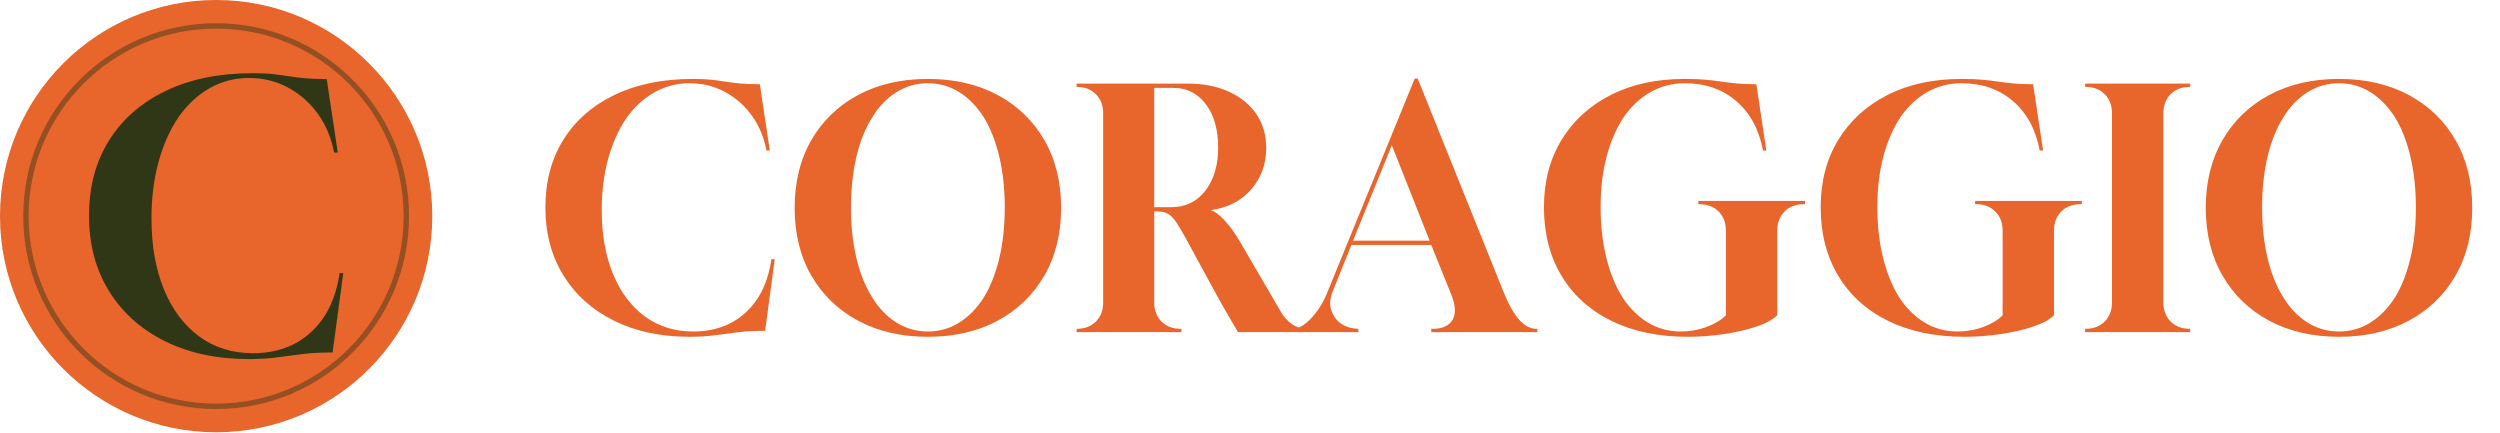
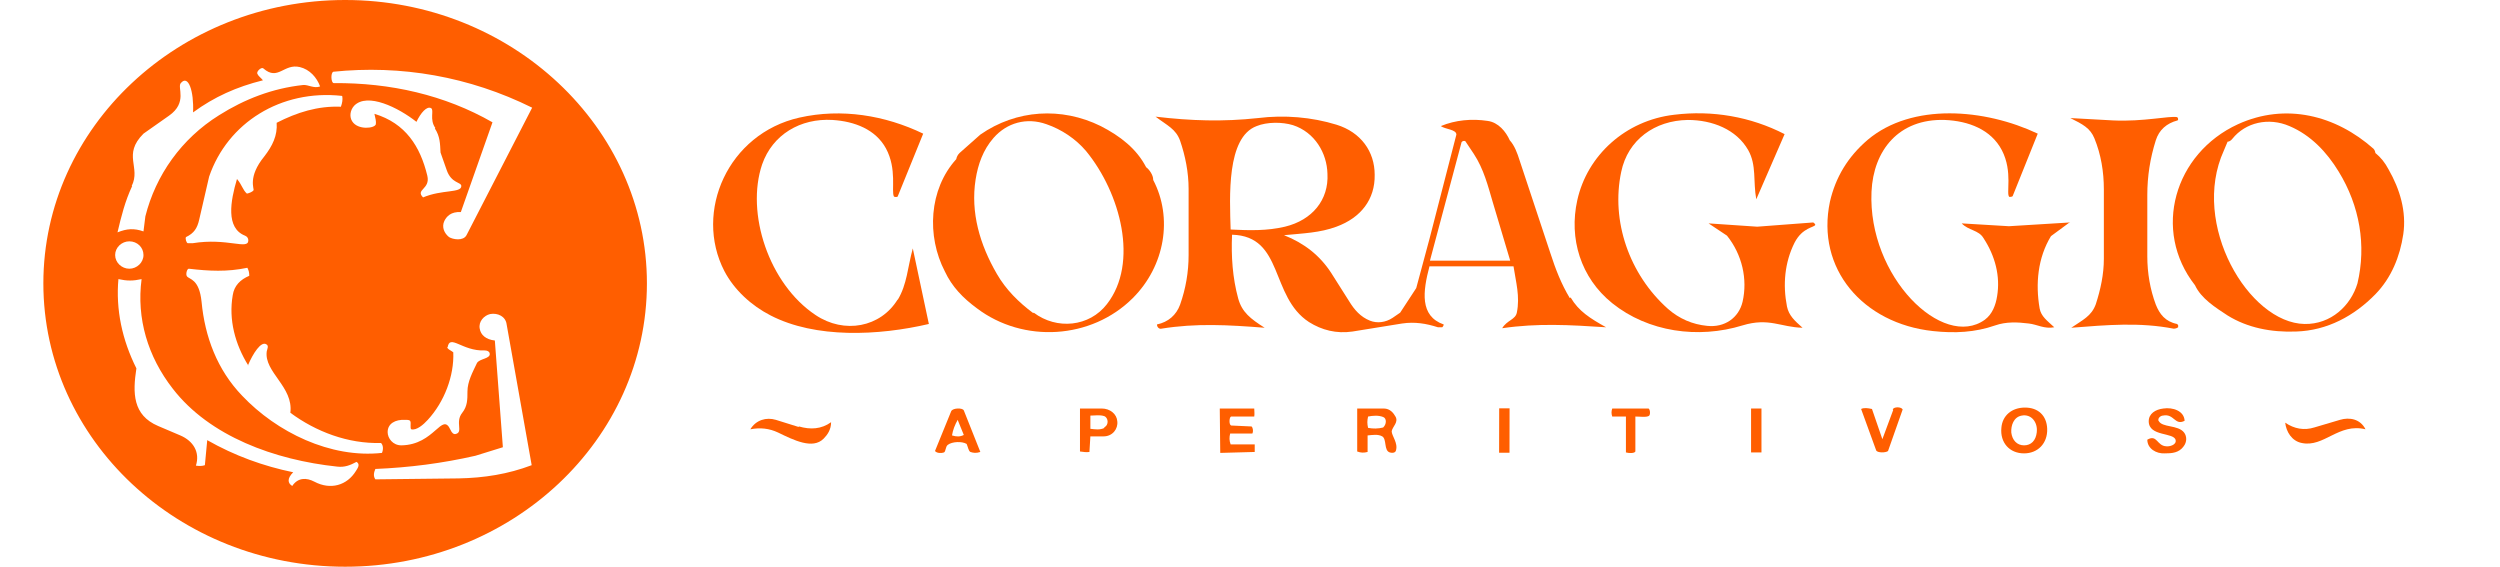
- <svg xmlns="http://www.w3.org/2000/svg" viewBox="0 0 694 120" role="img" aria-labelledby="t">
-   <circle cx="60" cy="60" r="60" fill="#E8652B" />
-   <circle cx="60" cy="60" r="52.8" fill="none" stroke="#303717" stroke-width="1.50" stroke-opacity=".45" />
-   <path d="M69.08 99.68L69.08 99.68Q55.82 99.68 45.82 94.73Q35.83 89.78 30.27 80.81Q24.71 71.83 24.71 59.90L24.71 59.90Q24.71 47.86 30.27 38.99Q35.83 30.11 46.03 25.22Q56.23 20.32 70.20 20.32L70.20 20.32Q73.57 20.32 75.81 20.58Q78.05 20.83 79.99 21.14Q81.93 21.44 84.43 21.70Q86.93 21.95 90.70 21.95L90.70 21.95L93.76 42.35L92.74 42.35Q91.62 36.34 88.31 31.69Q84.99 27.05 80.04 24.35Q75.10 21.65 69.08 21.65L69.08 21.65Q63.16 21.65 58.16 24.50Q53.17 27.36 49.60 32.46L49.60 32.46Q46.03 37.66 44.04 44.85Q42.05 52.04 42.05 60.61L42.05 60.61Q42.05 71.93 45.52 80.35Q48.98 88.76 55.31 93.41Q61.63 98.05 70.20 98.05L70.20 98.05Q79.99 98.05 86.37 92.18Q92.74 86.32 94.27 75.81L94.27 75.81L95.29 75.81L92.33 97.84Q87.54 97.84 83.87 98.30Q80.20 98.76 76.78 99.22Q73.36 99.68 69.08 99.68Z" fill="#303717" />
-   <path d="M191.42 93.49L191.42 93.49Q179.46 93.49 170.45 89.03Q161.43 84.56 156.42 76.47Q151.40 68.37 151.40 57.61L151.40 57.61Q151.40 46.75 156.42 38.75Q161.43 30.74 170.63 26.33Q179.83 21.91 192.44 21.91L192.44 21.91Q195.47 21.91 197.50 22.14Q199.52 22.37 201.27 22.65Q203.02 22.92 205.27 23.15Q207.52 23.38 210.93 23.38L210.93 23.38L213.69 41.78L212.77 41.78Q211.76 36.36 208.77 32.17Q205.78 27.98 201.31 25.55Q196.85 23.11 191.42 23.11L191.42 23.11Q186.09 23.11 181.58 25.68Q177.07 28.26 173.85 32.86L173.85 32.86Q170.63 37.55 168.84 44.04Q167.04 50.52 167.04 58.25L167.04 58.25Q167.04 68.46 170.17 76.05Q173.30 83.64 179.00 87.83Q184.71 92.02 192.44 92.02L192.44 92.02Q201.27 92.02 207.02 86.73Q212.77 81.44 214.15 71.96L214.15 71.96L215.07 71.96L212.40 91.83Q208.08 91.83 204.76 92.25Q201.45 92.66 198.37 93.07Q195.29 93.49 191.42 93.49ZM257.57 93.49L257.57 93.49Q246.53 93.49 238.21 89.03Q229.88 84.56 225.23 76.51Q220.59 68.46 220.59 57.70L220.59 57.70Q220.59 46.94 225.23 38.89Q229.88 30.84 238.21 26.37Q246.53 21.91 257.57 21.91L257.57 21.91Q268.61 21.91 276.94 26.37Q285.26 30.84 289.91 38.89Q294.56 46.94 294.56 57.70L294.56 57.70Q294.56 68.46 289.91 76.51Q285.26 84.56 276.94 89.03Q268.61 93.49 257.57 93.49ZM257.57 92.02L257.57 92.02Q262.36 92.02 266.31 89.53Q270.27 87.05 273.12 82.54L273.12 82.54Q275.88 78.03 277.40 71.68Q278.92 65.34 278.92 57.61L278.92 57.61Q278.92 49.88 277.40 43.49Q275.88 37.09 273.12 32.58L273.12 32.58Q270.27 28.08 266.31 25.59Q262.36 23.11 257.57 23.11L257.57 23.11Q252.79 23.11 248.83 25.59Q244.88 28.08 242.12 32.58L242.12 32.58Q239.26 37.09 237.75 43.49Q236.23 49.88 236.23 57.61L236.23 57.61Q236.23 65.34 237.75 71.68Q239.26 78.03 242.12 82.54L242.12 82.54Q244.88 87.05 248.83 89.53Q252.79 92.02 257.57 92.02ZM327.95 92.20L298.88 92.20L298.88 91.28Q302.19 91.28 304.22 89.26Q306.24 87.23 306.24 83.92L306.24 83.92L306.24 31.48Q306.24 28.17 304.22 26.14Q302.19 24.12 298.88 24.12L298.88 24.12L298.88 23.20L329.61 23.20Q336.23 23.20 341.15 25.45Q346.08 27.71 348.79 31.71Q351.50 35.71 351.50 41.05L351.50 41.05Q351.50 47.76 347.36 52.55Q343.22 57.33 336.14 58.34L336.14 58.34Q337.70 58.80 339.87 61.10Q342.03 63.40 344.05 66.81L344.05 66.81L355.64 86.68Q356.93 88.80 358.73 90.04Q360.52 91.28 362.73 91.28L362.73 91.28L362.73 92.20L343.68 92.20Q342.40 90.08 340.97 87.60Q339.54 85.12 338.35 83.00L338.35 83.00L329.33 66.44Q327.68 63.40 326.53 61.70Q325.38 60.00 324.23 59.36Q323.08 58.71 321.33 58.71L321.33 58.71L320.41 58.71L320.41 83.92Q320.41 87.23 322.43 89.26Q324.46 91.28 327.77 91.28L327.77 91.28L327.95 91.28L327.95 92.20ZM320.41 24.40L320.41 57.52L325.10 57.52Q331.08 57.52 334.62 52.92Q338.16 48.32 338.16 40.96L338.16 40.96Q338.16 33.50 334.76 28.95Q331.36 24.40 325.74 24.40L325.74 24.40L320.41 24.40ZM377.08 92.20L359.14 92.20L359.14 91.28Q360.89 91.10 362.68 89.58Q364.48 88.06 366.04 85.76Q367.60 83.46 368.43 81.25L368.43 81.25L392.72 21.82L393.55 21.82L417.47 81.25Q421.52 91.28 426.48 91.28L426.48 91.28L426.76 91.28L426.76 92.20L397.32 92.20L397.32 91.28L397.69 91.28Q401.83 91.28 403.25 88.75Q404.68 86.22 402.84 81.71L402.84 81.71L397.32 68.00L375.15 68.00L370.00 80.79Q368.34 84.75 370.41 87.92Q372.48 91.10 377.08 91.28L377.08 91.28L377.08 92.20ZM386.37 40.31L375.61 66.81L396.86 66.81L386.37 40.31ZM468.53 93.49L468.53 93.49Q456.29 93.49 447.32 89.07Q438.35 84.66 433.48 76.56Q428.60 68.46 428.60 57.52L428.60 57.52Q428.60 46.84 433.48 38.84Q438.35 30.84 447.14 26.37Q455.92 21.91 467.70 21.91L467.70 21.91Q471.29 21.91 473.63 22.14Q475.98 22.37 477.82 22.65Q479.66 22.92 481.91 23.15Q484.17 23.38 487.57 23.38L487.57 23.38L490.33 41.78L489.41 41.78Q487.76 33.04 482.01 28.08Q476.26 23.11 467.70 23.11L467.70 23.11Q462.46 23.11 458.13 25.59Q453.81 28.08 450.77 32.49L450.77 32.49Q447.74 37.00 446.03 43.35Q444.33 49.70 444.33 57.42L444.33 57.42Q444.33 65.24 445.94 71.64Q447.55 78.03 450.40 82.54L450.40 82.54Q453.35 87.05 457.44 89.53Q461.54 92.02 466.60 92.02L466.60 92.02Q470.37 92.02 473.82 90.73Q477.27 89.44 479.11 87.51L479.11 87.51L479.11 64.05Q479.11 60.74 477.08 58.71Q475.06 56.69 471.75 56.69L471.75 56.69L471.47 56.69L471.47 55.77L501.10 55.77L501.10 56.69L500.73 56.69Q497.42 56.69 495.39 58.71Q493.37 60.74 493.37 64.05L493.37 64.05L493.37 87.51Q491.53 89.35 487.53 90.68Q483.52 92.02 478.51 92.75Q473.50 93.49 468.53 93.49ZM545.35 93.49L545.35 93.49Q533.11 93.49 524.14 89.07Q515.17 84.66 510.30 76.56Q505.42 68.46 505.42 57.52L505.42 57.52Q505.42 46.84 510.30 38.84Q515.17 30.84 523.96 26.37Q532.74 21.91 544.52 21.91L544.52 21.91Q548.11 21.91 550.45 22.14Q552.80 22.37 554.64 22.65Q556.48 22.92 558.73 23.15Q560.99 23.38 564.39 23.38L564.39 23.38L567.15 41.78L566.23 41.78Q564.58 33.04 558.83 28.08Q553.08 23.11 544.52 23.11L544.52 23.11Q539.28 23.11 534.95 25.59Q530.63 28.08 527.59 32.49L527.59 32.49Q524.56 37.00 522.85 43.35Q521.15 49.70 521.15 57.42L521.15 57.42Q521.15 65.24 522.76 71.64Q524.37 78.03 527.22 82.54L527.22 82.54Q530.17 87.05 534.26 89.53Q538.36 92.02 543.42 92.02L543.42 92.02Q547.19 92.02 550.64 90.73Q554.09 89.44 555.93 87.51L555.93 87.51L555.93 64.05Q555.93 60.74 553.90 58.71Q551.88 56.69 548.57 56.69L548.57 56.69L548.29 56.69L548.29 55.77L577.92 55.77L577.92 56.69L577.55 56.69Q574.24 56.69 572.21 58.71Q570.19 60.74 570.19 64.05L570.19 64.05L570.19 87.51Q568.35 89.35 564.35 90.68Q560.34 92.02 555.33 92.75Q550.32 93.49 545.35 93.49ZM608 92.20L578.84 92.20L578.84 91.28L578.93 91.28Q582.24 91.28 584.26 89.26Q586.29 87.23 586.29 83.92L586.29 83.92L586.29 31.48Q586.29 28.17 584.26 26.14Q582.24 24.12 578.93 24.12L578.93 24.12L578.84 24.12L578.84 23.20L608 23.20L608 24.12L607.91 24.12Q604.60 24.12 602.57 26.14Q600.55 28.17 600.55 31.48L600.55 31.48L600.55 83.92Q600.55 87.23 602.57 89.26Q604.60 91.28 607.91 91.28L607.91 91.28L608 91.28L608 92.20ZM649.31 93.49L649.31 93.49Q638.27 93.49 629.94 89.03Q621.62 84.56 616.97 76.51Q612.32 68.46 612.32 57.70L612.32 57.70Q612.32 46.94 616.97 38.89Q621.62 30.84 629.94 26.37Q638.27 21.91 649.31 21.91L649.31 21.91Q660.35 21.91 668.67 26.37Q677 30.84 681.65 38.89Q686.29 46.94 686.29 57.70L686.29 57.70Q686.29 68.46 681.65 76.51Q677 84.56 668.67 89.03Q660.35 93.49 649.31 93.49ZM649.31 92.02L649.31 92.02Q654.09 92.02 658.05 89.53Q662.00 87.05 664.86 82.54L664.86 82.54Q667.62 78.03 669.13 71.68Q670.65 65.34 670.65 57.61L670.65 57.61Q670.65 49.88 669.13 43.49Q667.62 37.09 664.86 32.58L664.86 32.58Q662.00 28.08 658.05 25.59Q654.09 23.11 649.31 23.11L649.31 23.11Q644.52 23.11 640.57 25.59Q636.61 28.08 633.85 32.58L633.85 32.58Q631 37.09 629.48 43.49Q627.96 49.88 627.96 57.61L627.96 57.61Q627.96 65.34 629.48 71.68Q631 78.03 633.85 82.54L633.85 82.54Q636.61 87.05 640.57 89.53Q644.52 92.02 649.31 92.02Z" fill="#E8652B" />
+ <svg xmlns="http://www.w3.org/2000/svg" id="Capa_1" width="186.6mm" height="42.3mm" version="1.1" viewBox="0 0 529 120" role="img" aria-labelledby="t">
+   <defs>
+     <style>
+       .st0 {
+         fill: #ff5e00;
+       }
+     </style>
+   </defs>
+   <g>
+     <path class="st0" d="M260.3,91.8h4.7c.3-.6,0-1.5-.2-1.5l-4.3-.2c-.5-.2-.4-1.8,0-1.9h4.9c.1-.6,0-1.1,0-1.7h-7.3c0,0,.1,9.4.1,9.4l7.3-.2v-1.6s-5.1,0-5.1,0c-.3-.8-.3-1.5-.1-2.3Z" />
+     <path class="st0" d="M456.9,89.2c-.3-.7.5-1.2.9-1.2,2.4-.5,2.5,2.2,4.6,1.1-.1-2.1-2.5-2.9-4.5-2.6-1.7.2-3.1,1.1-3.1,2.7,0,3.3,5.4,2.3,5.7,4,.2,1-1.3,1.4-2,1.3-2-.1-1.9-2.6-4-1.4,0,1.9,1.9,3,3.7,2.9,1.5,0,3-.1,4-1.5.7-.9.7-2.1.1-2.9-1.3-1.7-4.7-1-5.4-2.5Z" />
+     <path class="st0" d="M168.9,90.4l-4.8-1.5c-2-.6-4.2,0-5.4,2,2.1-.4,4-.2,5.9.7,3.3,1.6,7.3,3.6,9.6,1.3.8-.8,1.6-1.9,1.6-3.5-2.1,1.5-4.4,1.6-6.8.9Z" />
+     <path class="st0" d="M495.3,88.9l-5.4,1.6c-2.2.7-4.3.3-6.2-1,.2,1.9,1.4,3.9,3.5,4.3,4.7,1,7.8-4.3,13.5-2.9-1.1-2.2-3.4-2.6-5.4-2Z" />
+     <path class="st0" d="M400.7,86.8l-2.3,6.2-2.2-6.4c-.9-.2-1.7-.3-2.3,0l3.2,8.8c.3.5,2,.5,2.5.1l3.1-8.8c-.3-.6-1.9-.6-2.1,0Z" />
+     <path class="st0" d="M341.2,86.5c-.2.6-.2,1.1,0,1.7h2.9c0,.1,0,7.6,0,7.6.7.2,1.8.2,2-.2v-7.4c1.2,0,2.1.2,2.8-.1.4-.1.4-1.3,0-1.6h-7.8Z" />
+     <rect class="st0" x="313.9" y="90" width="9.4" height="2.2" transform="translate(226.7 409.6) rotate(-89.9)" />
+     <rect class="st0" x="370.6" y="86.5" width="2.2" height="9.3" />
+     <path class="st0" d="M383.8,47.1l-11.9.9-10.3-.7,3.9,2.6c3.2,4,4.4,9.2,3.3,14-.8,3.4-3.8,5.5-7.5,5.1-3.1-.3-5.9-1.5-8.3-3.6-8.2-7.3-12.1-18.6-9.9-29,1.4-6.8,7.1-10.9,14.1-11,5.2,0,10.3,2,12.8,6.4,1.8,3.2,1,6.6,1.7,10.4l6-13.8c-7.2-3.7-15.3-5.1-23.4-4.1-10.3,1.2-18.4,8.6-20.5,18.1-1.8,8.1.7,16.4,7.4,21.8,7.6,6.1,18.2,7.6,27.6,4.7,5.6-1.7,8.1.4,12.7.5-1.7-1.5-2.9-2.6-3.3-4.5-.9-4.6-.5-9.3,1.6-13.5,1.7-3.3,4.2-3.2,4.4-3.8,0-.1-.3-.5-.5-.5Z" />
+     <path class="st0" d="M438.2,47.1l-13,.8-10-.6c1.4,1.5,3.6,1.4,4.6,3.1,2.5,3.8,3.6,8.1,2.9,12.3-.3,1.9-1,3.8-2.6,5-8.9,6.4-24.8-9.1-24-27.1.4-8.8,5.8-15.5,15.5-15.2,5,.2,9.8,2,12.1,6.4,2.4,4.6.8,9.4,1.6,9.9.1,0,.6,0,.7-.2l5.3-13.2c-11.2-5.3-26.6-6.6-36,1.3-4.2,3.6-6.8,7.9-8,13.1-3,14.2,7,25.8,21.8,27.4,4.6.5,8.9.3,13.2-1.2,2.3-.8,4.7-.7,7.1-.4,1.8.2,3.3,1.2,5.4.8-1.5-1.4-2.8-2.3-3.1-4-.9-5.2-.4-10.7,2.4-15.3l3.8-2.8Z" />
+     <path class="st0" d="M189.9,63.4c-3.6,5.9-11.3,7.4-17.4,3.3-9.9-6.6-14.8-21.6-11.3-31.9,2.2-6.3,8.1-9.8,14.9-9.4,4.7.3,9.1,2,11.3,6,2.4,4.4,1.1,9.1,1.7,10.2,0,.1.7.2.8,0l5.4-13.3c-8.1-3.9-17.3-5.4-26.2-3.4-15.1,3.4-22.4,19.9-15.9,32.5,2.1,4,5.7,7.3,9.8,9.4,9.5,4.9,22.8,4.3,33.5,1.8l-3.4-16c-1.1,4-1.2,7.6-3.2,10.9Z" />
+     <path class="st0" d="M461,69.2c0-.1.2-.3-.2-.6-2.5-.5-3.7-2.1-4.5-4.1-1.2-3.2-1.8-6.7-1.8-10.2v-13c0-4,.6-7.8,1.8-11.6.7-2.2,2.3-3.6,4.6-4.2.3-.2,0-.7-.1-.7-1.7-.3-7.1,1-13.5.7l-9.1-.5c2.6,1.3,4.2,2.1,5.1,4.3,1.4,3.4,2,7.1,2,10.8v14.7c0,3.3-.7,6.5-1.7,9.6-.9,2.5-2.7,3.3-5.2,5,7.6-.6,14.5-1.2,21.7.2.4,0,.9-.2,1-.4Z" />
+     <path class="st0" d="M332.2,63.1c-1.8-3-3-6.1-4.1-9.5l-6.5-19.6c-.5-1.6-1.1-3.2-2.1-4.3-.8-1.8-2.4-3.8-4.7-4.1-3.3-.5-6.8-.2-9.9,1.1,1,.7,3.3.7,3.3,1.8l-5.7,22.1-2.8,10.4-3.4,5.2-1.6,1.1c-1.5,1-3.3,1.2-4.8.6-2-.8-3.3-2.3-4.4-4.1l-3.8-6c-2.4-3.7-5.7-6.3-10-8,4.1-.4,7.6-.5,11.1-1.8,5.2-1.9,8.2-5.8,8.1-11,0-4.9-2.9-9-8.1-10.6-5.2-1.6-11-2.1-16.6-1.4-7.4.8-14.1.6-21.7-.3,2.5,1.9,4.3,2.6,5.2,5.1,1.1,3.2,1.8,6.7,1.8,10.2v14c0,3.6-.6,7.1-1.8,10.5-.8,2.2-2.5,3.7-4.9,4.2,0,.6.5,1,.9.9,7.4-1.2,14.2-.8,21.9-.2-3-1.9-4.8-3.3-5.6-6.2-1.2-4.4-1.5-8.9-1.3-13.5,11,.3,8,13.1,16.3,18.5,2.7,1.7,5.8,2.5,9.2,2l10.5-1.7c2.7-.4,5.1,0,7.6.8h.8c.2.1.5-.6.4-.6-5.1-1.8-4.4-7-3-12.3h17.8c.5,3.3,1.4,6.4.7,9.8-.3,1.5-2.1,1.6-3.1,3.3,7.5-1.1,14.3-.7,22-.2-3.4-1.9-5.8-3.4-7.5-6.3ZM260.4,48.6c-.2-6.9-.9-19.5,5.5-21.9,2.2-.9,5.4-.9,7.7-.2,4.6,1.5,7.2,5.9,7.3,10.3.3,5.5-3.2,9.8-9,11.2-3.8.9-7.5.8-11.5.6ZM309.3,30.1c.2-.3.6-.3.8-.2l1.8,2.7c2.1,3.2,3,6.8,4,10.2l3.7,12.4h-17s6.7-25.1,6.7-25.1Z" />
+     <path class="st0" d="M244,38c0-.9-.8-2.1-1.5-2.6-2-3.9-5.5-6.6-9.6-8.7-8.3-4.1-17.9-3.5-25.5,1.8l-4.4,3.9c-.4.4-.6.8-.7,1.3-5.8,6.4-6.3,16.3-2.4,23.8,1.5,3.2,3.8,5.6,6.8,7.8,9.8,7.4,24.2,6.6,33-2.2,6.8-6.8,8.5-17,4.3-25ZM218.6,66.3c-3.1-2.3-5.8-5-7.7-8.3-3.6-6.2-5.6-13-4.5-20,.5-3.2,1.6-6.3,3.8-8.8,2.8-3.2,7-4.4,11.2-2.9,3.2,1.1,6.2,3.1,8.4,5.7,7.3,8.9,11.2,23.7,4.4,32.4-3.7,4.8-10.6,5.5-15.5,1.8Z" />
+     <path class="st0" d="M502.8,32.5c0-.2-.1-.7-.4-1-8-7.1-18.6-9.8-28.7-5.2-13.5,6.2-18.2,22.5-9.1,34.1,1.3,2.8,4.3,4.7,6.9,6.4,4.2,2.6,9.2,3.6,14.5,3.4,6.6-.2,12.3-3.3,16.8-7.9,3.4-3.5,5.2-8,5.9-12.7.7-4.8-.7-9.5-3.1-13.7-.8-1.5-1.6-2.5-2.8-3.5ZM468.4,41.2v1.9c0-.6,0-1.2,0-1.9ZM487.8,68.6c-11.8-.2-24.2-21.1-17.1-36.7l.8-1.9c.3,0,.7-.2,1-.6,2.8-3.5,7.7-4.6,12.1-2.7,4.5,1.9,7.9,5.5,10.4,9.6,4.5,7.3,5.9,15.7,4,23.7-1.4,4.7-5.6,8.7-11.2,8.6Z" />
+     <path class="st0" d="M295.3,88.2c-.4-.7-1.1-1.7-2.5-1.7h-5.6s0,9.1,0,9.1c.8.3,1.4.3,2.2.1v-3.5c1.1-.1,2.2-.3,3.1.2,1,.6.3,3,1.6,3.4.7.2,1.2,0,1.3-.4.5-1.6-.9-3.1-.9-4.1.2-1,1.5-1.9.8-3.1ZM292.8,90.5c-1.2.3-2.2.3-3.3.1-.2-.9-.2-1.5,0-2.4,1-.2,2.2-.3,3.2.1.8.3.7,1.6,0,2.2Z" />
+     <path class="st0" d="M428.6,86.3c-2.8,0-4.8,1.7-5,4.3-.3,3.1,1.7,5.4,4.8,5.4,2.9,0,5-2.1,4.9-5.2-.1-2.8-1.9-4.5-4.7-4.5ZM431.1,91.5c-.2,1.8-1.2,2.8-2.7,2.8-1.5,0-2.5-1.1-2.7-2.7-.1-1.5.5-3.3,2.2-3.6,2.1-.4,3.4,1.5,3.2,3.4Z" />
+     <path class="st0" d="M201.3,86.9l-3.5,8.6c.4.5,1.4.5,1.9.3.4-.2.3-1.2.8-1.6.9-.7,3-.8,4-.2.3.7.4,1.5.8,1.7.6.2,1.2.3,2.1,0l-3.5-8.8c-.3-.6-2.3-.5-2.6.1ZM201.4,92.2c.2-1.2.6-2.2,1.2-3.3l1.3,3.2c-.8.4-1.5.4-2.5.1Z" />
+     <path class="st0" d="M233.2,86.5h-4.7c0,.1,0,9.1,0,9.1.8.1,1.3.2,2,.1l.2-3.3h2.8c1.9,0,3.1-1.6,2.9-3.2-.1-1.5-1.5-2.7-3.3-2.7ZM233.7,90.6c-1,.5-2,.3-3,.2v-2.8c1,0,1.9-.2,2.9.1.9.3,1.1,1.9,0,2.4Z" />
+   </g>
+   <path class="st0" d="M72.9,120c35.3,0,63.9-26.9,63.9-60S108.1,0,72.9,0,9,26.9,9,60s28.6,60,63.9,60ZM52.3,77.4c1.1-2.6,2.8-5.2,3.9-4.5.6.3.2,1,.1,1.5-.6,4.4,5.7,7.5,5,13,5.4,4,12.2,6.6,19.2,6.4.5.5.5,1.4.2,2.1-10.9,1.2-22.3-4.4-29.6-12.1-5.3-5.5-7.9-12.5-8.6-19.9-.5-4.9-2.6-4.7-3.1-5.4-.3-.4,0-1.6.4-1.6,4.3.5,8.1.7,12.4-.2.3.6.4,1,.4,1.7-1.9.8-3.2,2.1-3.5,4.1-.9,5.2.5,10.4,3.3,14.9ZM91.9,27.2c1.1,1.7,1.1,3.2,1.2,5.1l1.3,3.7c1,2.9,3.1,2.5,3.1,3.4,0,1.5-4.1.7-8.1,2.4-1.7-1.7,1.6-1.7.9-4.6-1.5-6.2-4.6-11.1-11.2-13.1.2.9.4,1.6.3,2.2-.2.9-3.8,1.3-5-.6-.6-.9-.5-2.3.4-3.3,2.8-2.9,9.4.4,13.2,3.4.9-1.9,2.2-3.4,3.1-2.9.7.4-.4,2.4.9,4.2ZM94.6,73.6c.4-3,3.1.8,7.8.6.6,0,1,.2,1.1.6.3,1.2-2.2,1.1-2.7,2.1-.9,1.9-2,3.9-2,6,0,1.7,0,3.1-1.1,4.5-1.6,2,.3,4.1-1.4,4.5-.4.1-.8-.2-1.1-.9-1.8-3.9-3.3,3.2-10.4,3.3-1.8,0-2.9-1.5-2.9-2.8,0-1.8,1.6-2.7,3.7-2.6.5,0,1,0,1.1.3.2.3-.1,1.5.2,1.7,1.1.3,2.6-1,3.5-2,3.5-3.8,5.6-9.3,5.4-14.3-.3-.3-1.4-.7-1.3-1.2ZM96.8,101.3l-17.5.2c-.5-.7-.3-1.5,0-2.2,7.2-.3,14.2-1.2,21.2-2.8l5.8-1.8-1.7-22.6c-1.9-.2-3-1.2-3.2-2.5-.3-1.5.9-2.8,2.2-3.1,1.6-.3,3.3.5,3.5,2.2l5.3,29.8c-5,1.9-10.1,2.7-15.5,2.8ZM70.3,15.2c14.4-1.5,28.9,1,42.2,7.6l-13.9,27c-.7,1.3-2.9.9-3.7.4-1-.8-1.6-2.1-1-3.4.5-1,1.4-2,3.5-1.9l6.7-19c-10.1-5.8-21.7-8.4-33.6-8.3-.6,0-.7-2.2-.1-2.4ZM72.3,20.4c.1.7,0,1.4-.3,2.2-4.9-.2-9.3,1.2-13.6,3.4.2,2.7-.9,4.9-2.6,7.1-3.6,4.4-2.1,6.9-2.3,7.2-.2.3-.9.6-1.4.7-.9-.8-1-1.8-2.1-3.1-1.4,4.7-2.4,10.4,1.7,12,.5.2.7.6.7,1,0,2.1-4.4-.6-11.8.6h-1c-.3,0-.6-1-.4-1.3,1.7-.8,2.4-1.9,2.8-3.7l2.1-9.1c3.9-11.4,15.2-18.5,28.1-17.1ZM27.7,39.4c2-4-2-6.6,2.5-11.1l5.4-3.8c4-2.8,1.7-6,2.5-6.9,1.6-1.9,2.8,1.7,2.6,6.2,4.5-3.3,9.2-5.4,14.8-6.8-.5-.6-1-.9-1.2-1.4-.2-.5.9-1.5,1.3-1.1,3.1,2.7,4.3-1.1,7.7-.3,2.1.5,3.6,2.2,4.3,4.1-1.3.5-2.5-.4-3.6-.3-6.5.7-12.4,3-17.8,6.4-8,5-13.4,12.7-15.6,21.4l-.4,3.2c-2-.7-3.5-.6-5.5.2.8-3.4,1.6-6.6,3.1-9.8ZM27.2,51.1c1.7,0,3,1.3,3,2.9s-1.4,2.9-3,2.9-3-1.3-3-2.9,1.4-2.9,3-2.9ZM24.9,59.1c1.8.4,3.1.4,4.9,0-1.1,8.3,1.3,16.4,6.6,23.2,7.8,10.1,21.6,15.1,34.8,16.5,1.6.2,2.8-.3,4.1-1,.9.5.2,1.4-.1,1.9-1.9,3.1-5.4,4.1-8.8,2.3-1.7-.9-3.5-.9-4.7.9-1-.6-1.1-1.6.2-2.9-6.3-1.3-12.4-3.5-18.2-6.8l-.5,5.3c-.6.2-1.1.2-1.9.1.9-2.8-.5-5.2-3.3-6.4l-4.7-2c-5.4-2.3-5.4-7-4.6-12.2-3-6-4.4-12.4-3.8-19Z" />
</svg>
